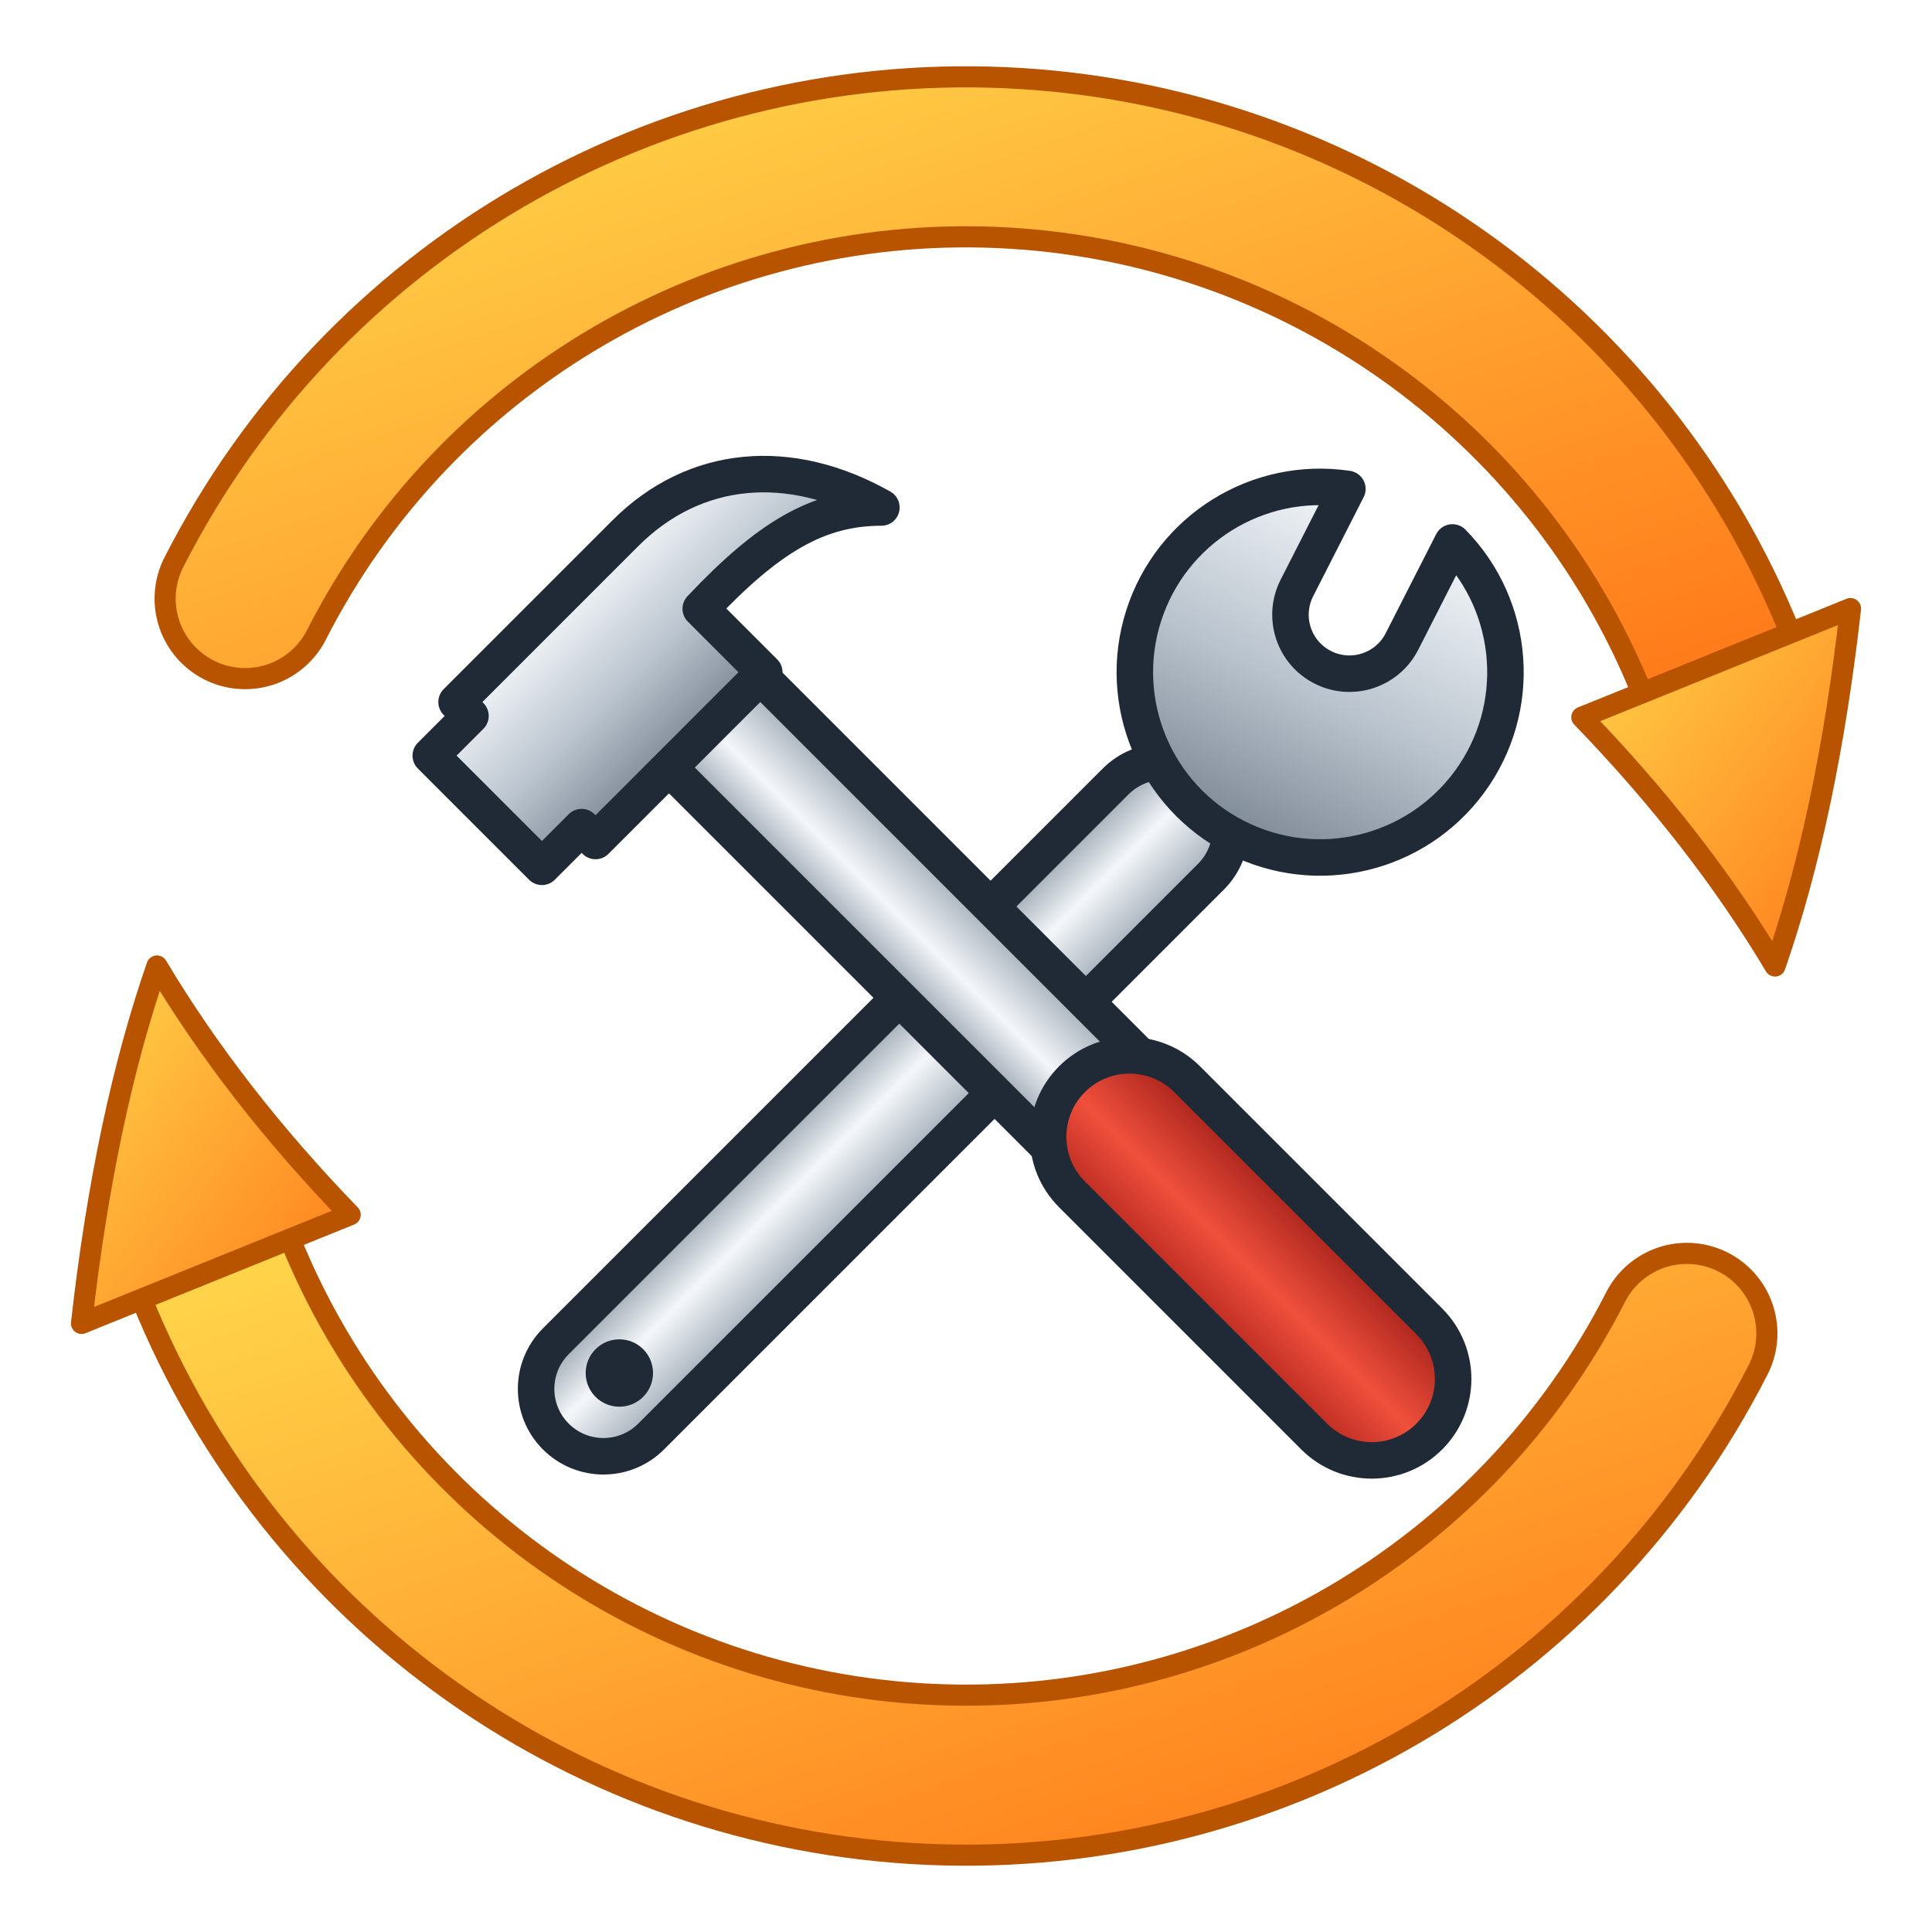
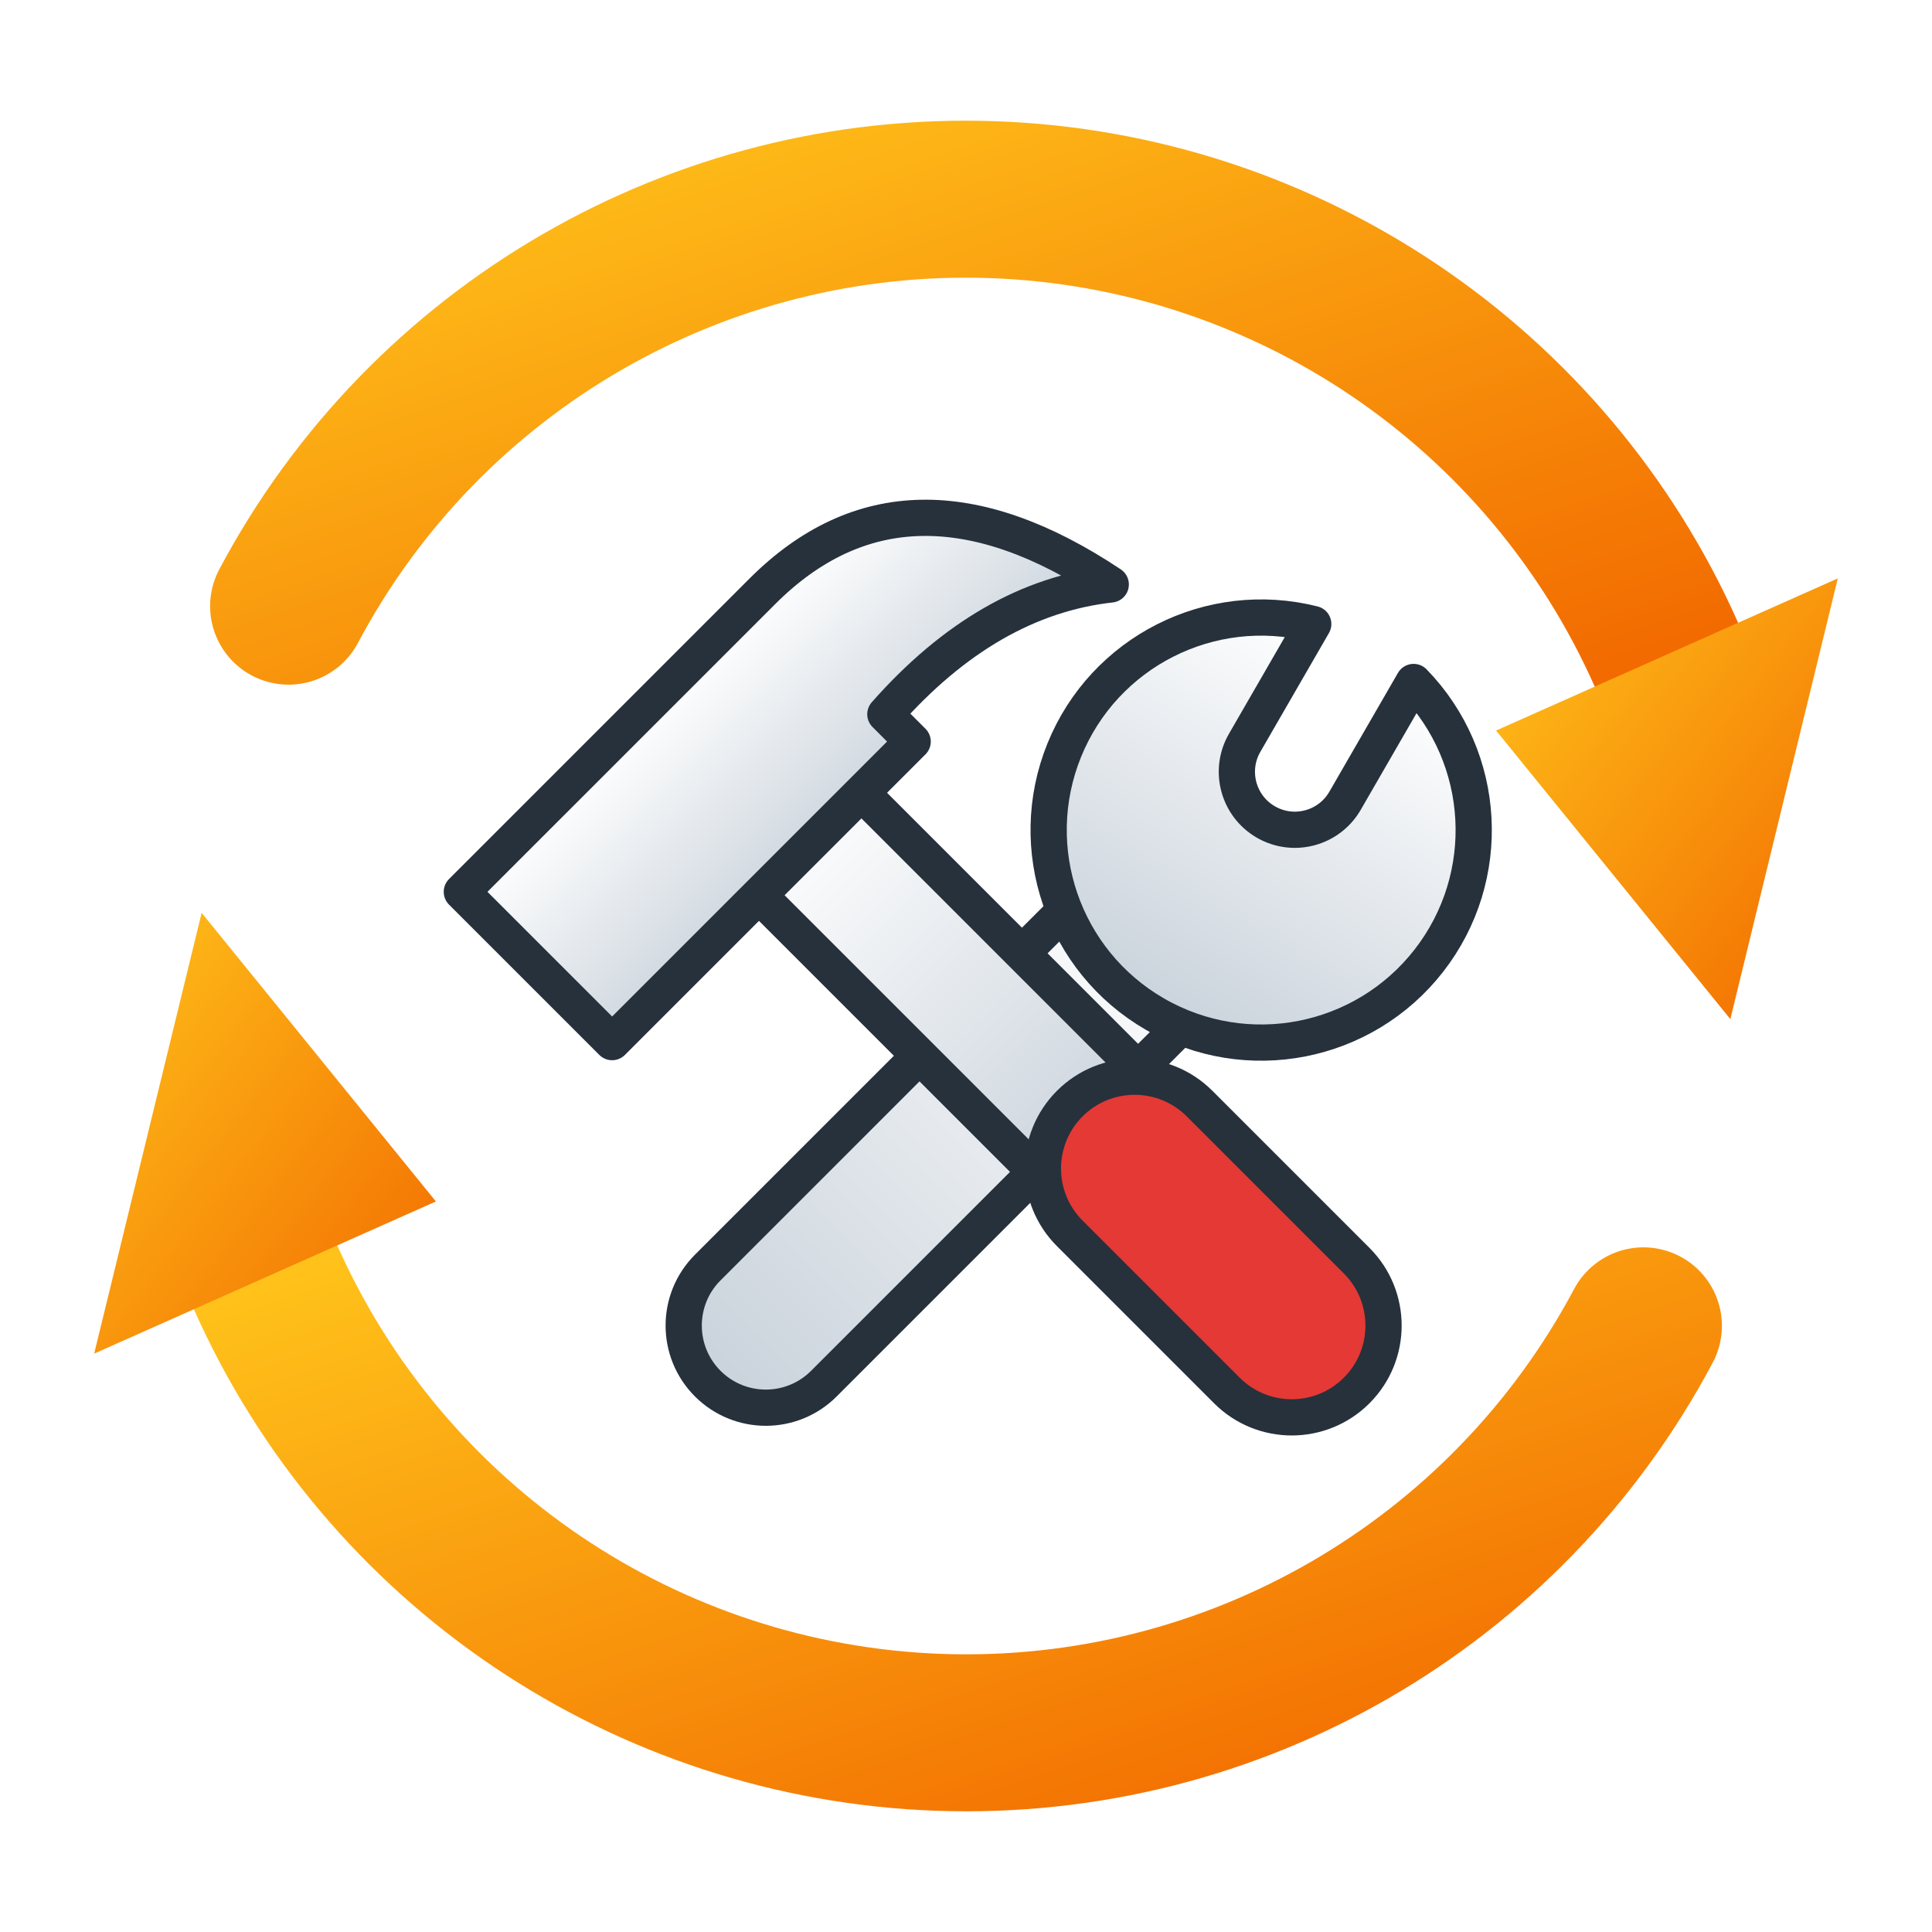
- <svg xmlns="http://www.w3.org/2000/svg" viewBox="0 0 64 64" width="64" height="64">
+ <svg xmlns="http://www.w3.org/2000/svg" viewBox="0 0 16 16" width="16" height="16">
  <defs>
    <linearGradient id="ring" x1="0" y1="0" x2="1" y2="1">
-       <stop offset="0" stop-color="#FFD54A" />
-       <stop offset="1" stop-color="#FF7A1A" />
+       <stop offset="0" stop-color="#FFC21A" />
+       <stop offset="1" stop-color="#F26A00" />
    </linearGradient>
-     <linearGradient id="steel" x1="0" y1="0" x2="1" y2="0">
-       <stop offset="0" stop-color="#8E99A6" />
-       <stop offset="0.45" stop-color="#F4F7FA" />
-       <stop offset="1" stop-color="#9AA5B1" />
-     </linearGradient>
-     <linearGradient id="steelHead" x1="0" y1="0" x2="0" y2="1">
-       <stop offset="0" stop-color="#F4F7FA" />
-       <stop offset="0.55" stop-color="#B9C3CD" />
-       <stop offset="1" stop-color="#7D8895" />
-     </linearGradient>
-     <linearGradient id="grip" x1="0" y1="0" x2="1" y2="0">
-       <stop offset="0" stop-color="#B3261E" />
-       <stop offset="0.45" stop-color="#F0503C" />
-       <stop offset="1" stop-color="#A21F18" />
+     <linearGradient id="steel" x1="0" y1="0" x2="0" y2="1">
+       <stop offset="0" stop-color="#FFFFFF" />
+       <stop offset="1" stop-color="#C9D2DB" />
    </linearGradient>
  </defs>
-   <g fill="none" stroke-linecap="round">
-     <path d="M8.12 19.83 A26.8 26.8 0 0 1 56.85 21.96" stroke="#B85400" stroke-width="6.0" />
-     <path d="M55.88 44.17 A26.8 26.8 0 0 1 7.15 42.04" stroke="#B85400" stroke-width="6.0" />
-     <path d="M8.12 19.83 A26.8 26.8 0 0 1 56.85 21.96" stroke="url(#ring)" stroke-width="4.6" />
-     <path d="M55.88 44.17 A26.8 26.8 0 0 1 7.15 42.04" stroke="url(#ring)" stroke-width="4.6" />
+   <g fill="none" stroke="url(#ring)" stroke-width="1.3" stroke-linecap="round">
+     <path d="M2.39 5.02 A6.35 6.35 0 0 1 13.80 5.42" />
+     <path d="M13.61 10.98 A6.35 6.35 0 0 1 2.20 10.58" />
  </g>
-   <g fill="url(#ring)" stroke="#B85400" stroke-width="0.7" stroke-linejoin="round">
-     <path d="M61.30 20.16 Q60.53 27.02 58.80 32.00 Q56.27 27.76 52.40 23.76 Z" />
-     <path d="M2.70 43.84 Q3.47 36.98 5.20 32.00 Q7.73 36.24 11.60 40.24 Z" />
+   <g fill="url(#ring)">
+     <path d="M15.22 4.79 L14.33 8.44 L12.39 6.05 Z" />
+     <path d="M0.78 11.21 L1.67 7.56 L3.61 9.95 Z" />
  </g>
-   <g transform="translate(32.88 33.12) scale(0.93)" stroke="#1F2A36" stroke-width="1.3" stroke-linejoin="round">
+   <g transform="translate(8.52 8.80) scale(0.8)" stroke="#26313C" stroke-width="0.375" stroke-linejoin="round">
    <g transform="rotate(45)">
-       <rect x="-2.4" y="-11" width="4.8" height="33" rx="2.4" fill="url(#steel)" />
-       <path fill="url(#steelHead)" transform="rotate(-18 0 -16.5)" d="M-2.1 -22.76 A6.6 6.6 0 1 0 2.1 -22.76 L2.1 -18.8 A2.1 2.1 0 0 1 -2.1 -18.8 Z" />
-       <circle cx="0" cy="18.8" r="1.2" fill="#1F2A36" stroke="none" />
+       <rect x="-0.85" y="-2.2" width="1.7" height="6.9" rx="0.85" fill="url(#steel)" />
+       <path fill="url(#steel)" transform="rotate(-15 0 -3.4)" d="M-0.6 -5.52 A2.2 2.2 0 1 0 0.6 -5.52 L0.6 -4.1 A0.6 0.6 0 0 1 -0.6 -4.1 Z" />
    </g>
    <g transform="rotate(-45)">
-       <rect x="-2.3" y="-15" width="4.6" height="20" fill="url(#steel)" />
-       <rect x="-2.9" y="4" width="5.8" height="18" rx="2.9" fill="url(#grip)" />
-       <path fill="url(#steelHead)" d="M-8 -20.3 L-6 -20.3 L-6 -21 L2.5 -21            C6 -21 8.6 -18.8 9.6 -15.2            C8 -16.8 6 -17.3 2.5 -17.2            L2.5 -14 L-6 -14 L-6 -14.7 L-8 -14.7 Z" />
+       <rect x="-0.75" y="-3.6" width="1.5" height="5" fill="url(#steel)" />
+       <rect x="-0.95" y="0.6" width="1.9" height="4.2" rx="0.95" fill="#E53935" />
+       <path fill="url(#steel)" d="M-2.9 -5.4 H1.5 Q3.6 -5.4 4.1 -2.9 Q3.1 -3.7 1.5 -3.6 V-3.2 H-2.9 Z" />
    </g>
  </g>
</svg>
